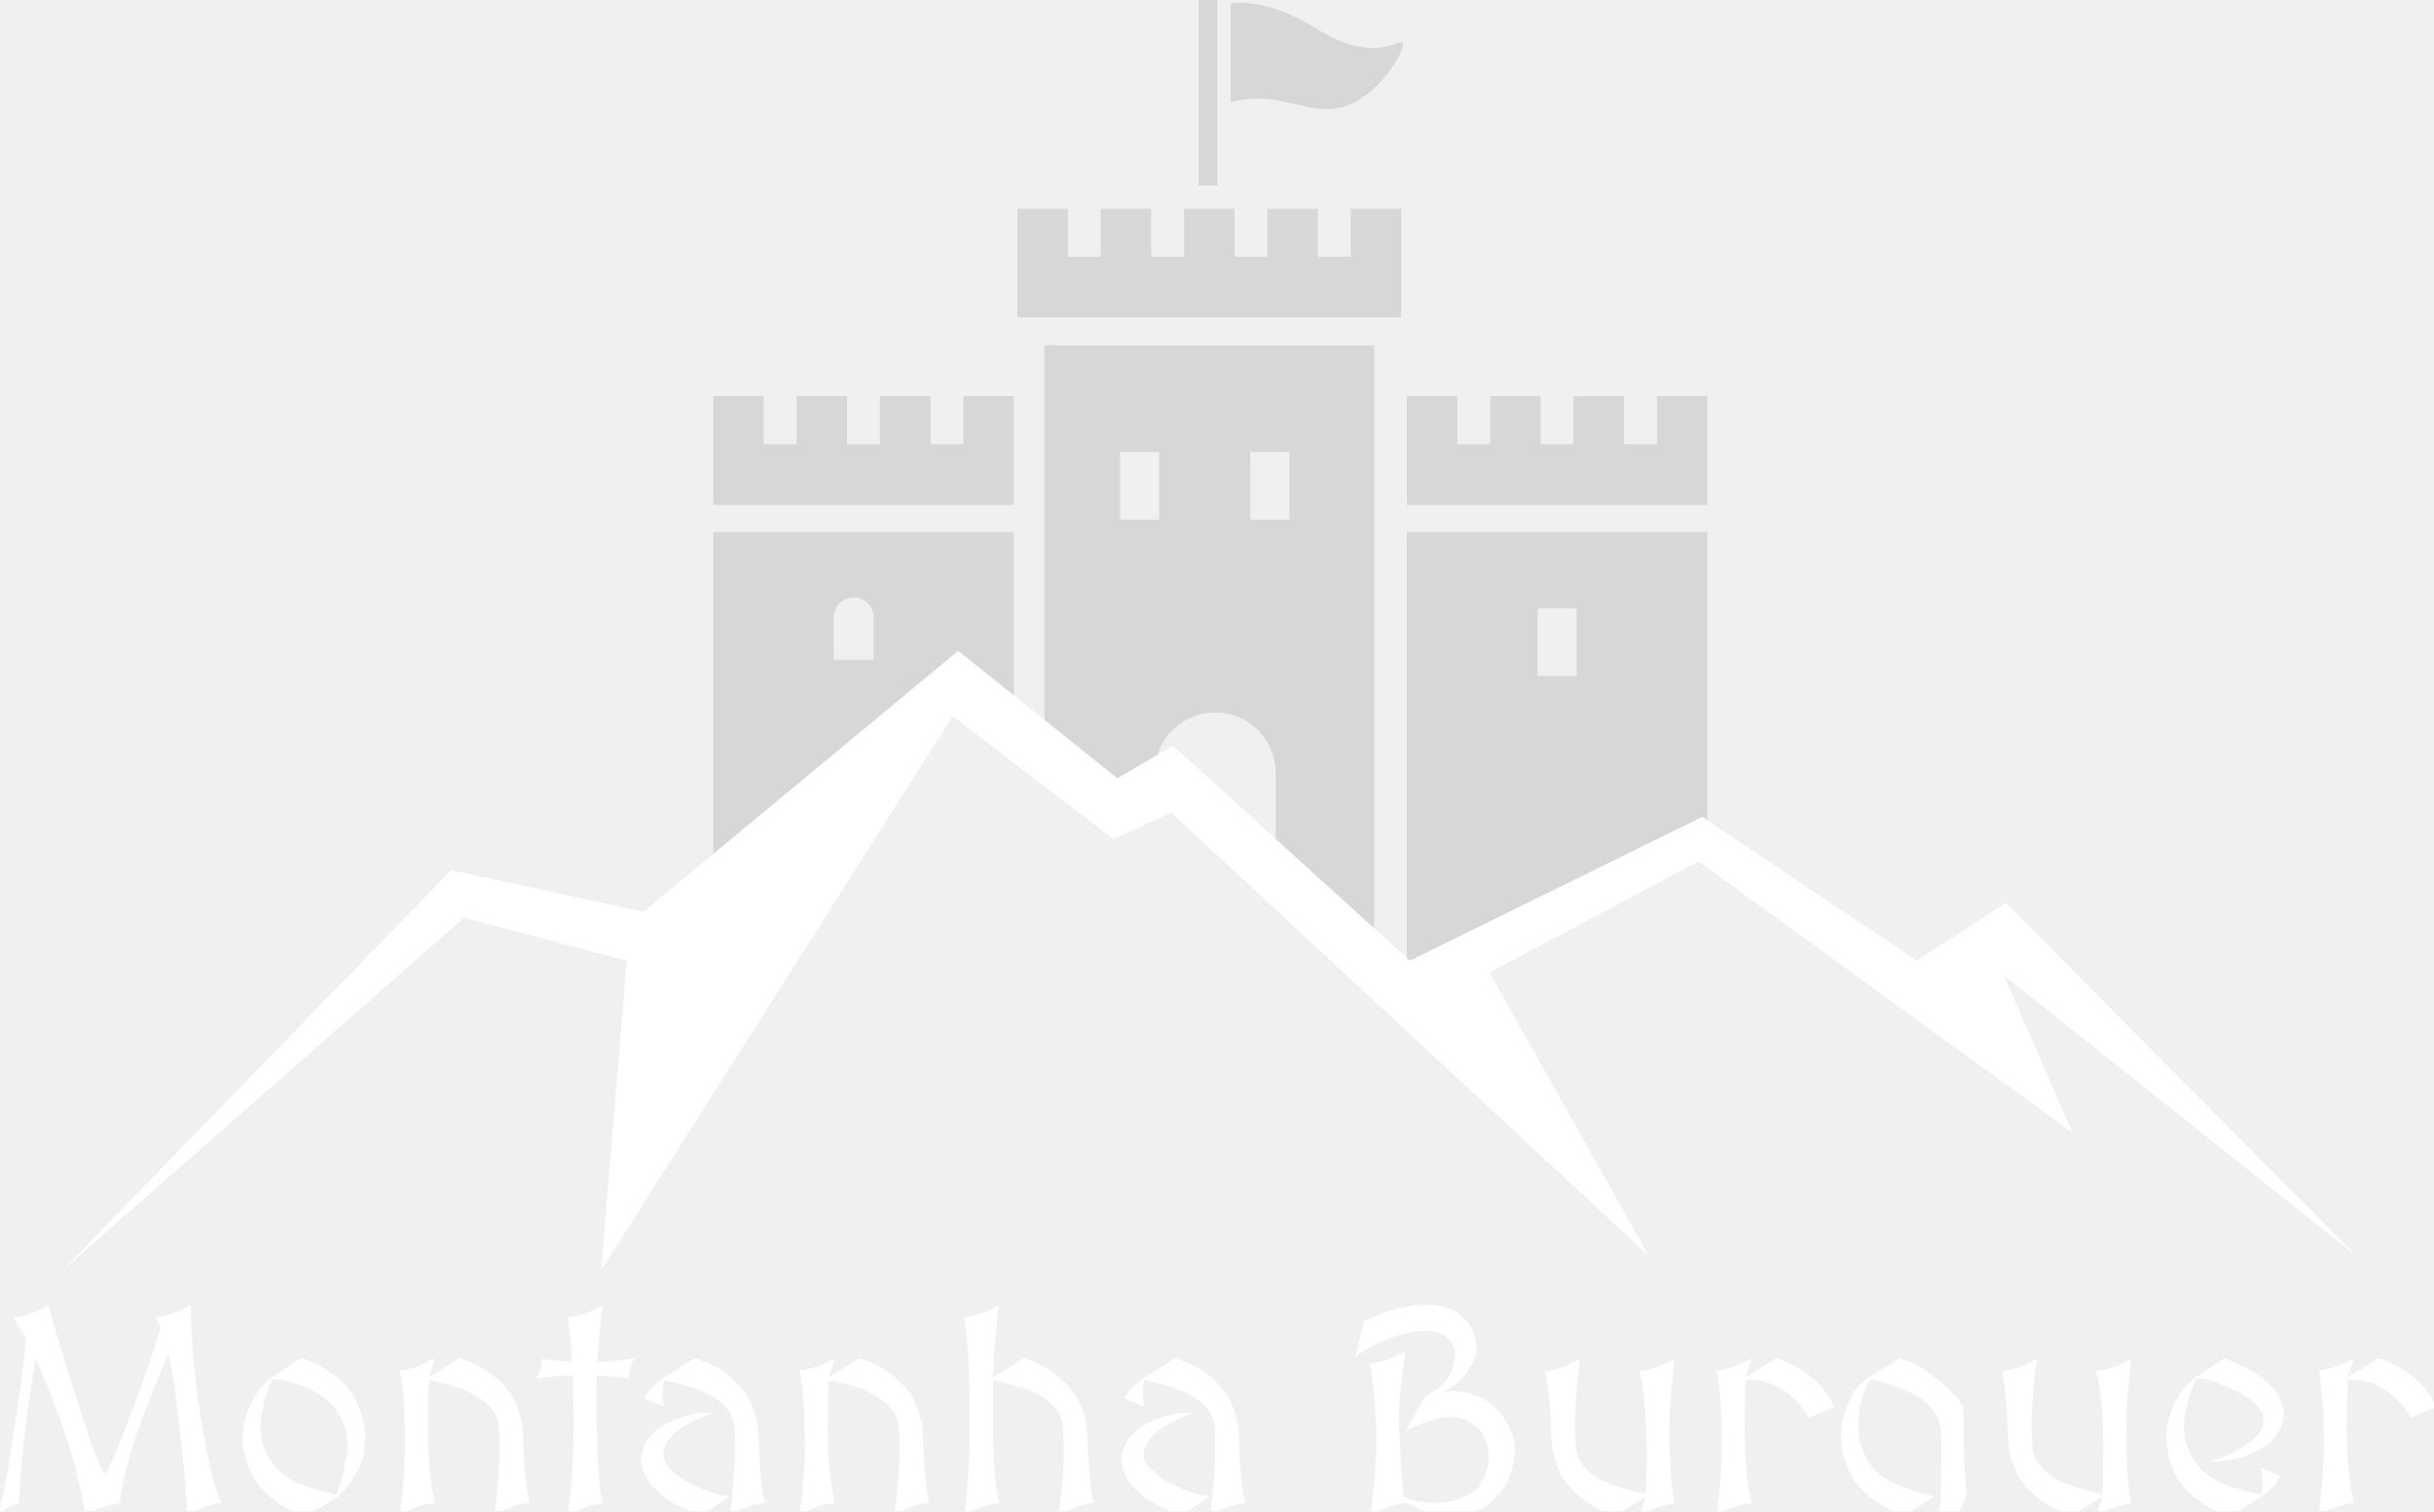
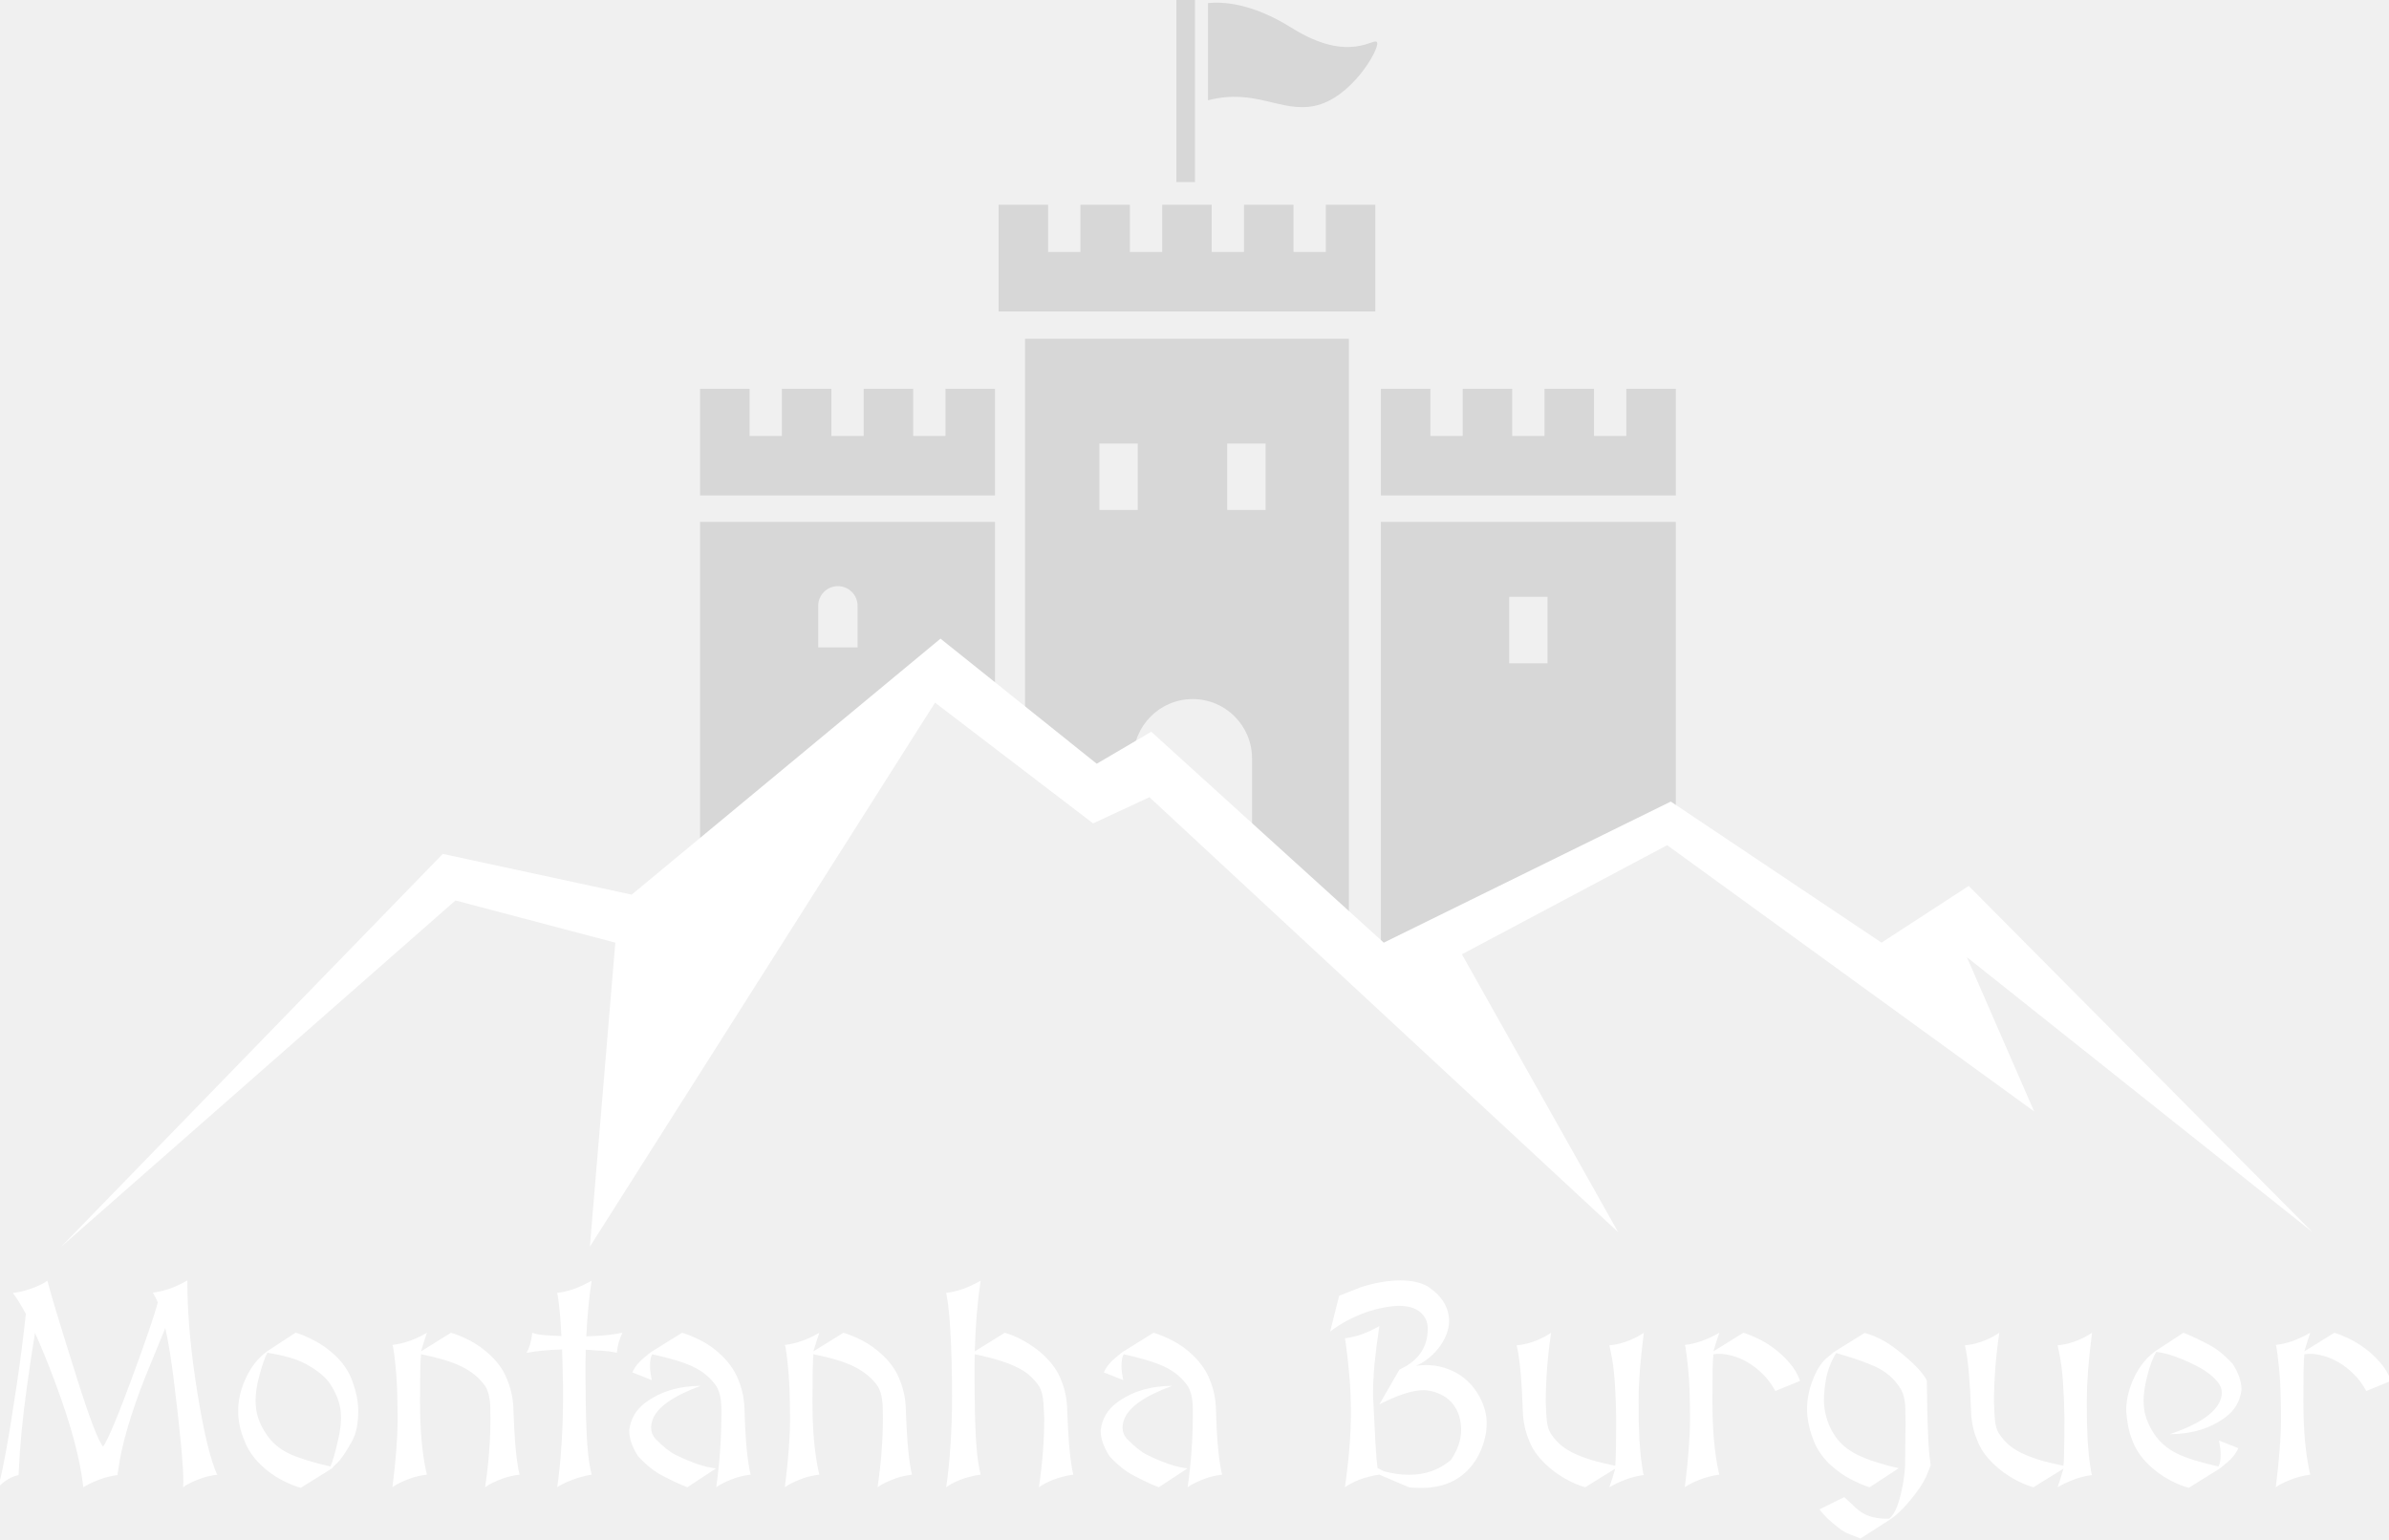
- <svg xmlns="http://www.w3.org/2000/svg" width="546" height="339" viewBox="0 0 546 339" fill="none">
+ <svg xmlns="http://www.w3.org/2000/svg" width="546" height="352" viewBox="0 0 546 352" fill="none">
  <g clip-path="url(#clip0_26_8)">
    <path d="M-0.438 340C0.604 336.521 2.01 328.812 3.781 316.875C4.656 310.979 5.365 305.479 5.906 300.375C4.844 298.375 3.854 296.781 2.938 295.594C4.188 295.448 5.458 295.156 6.75 294.719C8.646 294.073 10 293.427 10.812 292.781V292.844L10.875 292.781L10.844 292.844C11.469 295.385 13.74 302.875 17.656 315.312C20.49 324.271 22.458 329.406 23.562 330.719C24.708 329.073 26.938 323.76 30.25 314.781C33.375 306.302 35.312 300.625 36.062 297.75C35.958 297.458 35.76 297.042 35.469 296.5L34.938 295.5C37.458 295.208 40.01 294.323 42.594 292.844L42.812 292.719V292.75V292.781C42.812 299.469 43.406 306.875 44.594 315C46.031 324.792 47.552 331.792 49.156 336C49.427 336.708 49.615 337.083 49.719 337.125C48.302 337.292 47.031 337.583 45.906 338C44.094 338.667 42.74 339.333 41.844 340C41.885 339.604 41.906 339.115 41.906 338.531C41.865 334.594 41.135 326.917 39.719 315.5C39.135 310.771 38.49 306.802 37.781 303.594L33.125 314.969C29.854 323.26 27.823 330.26 27.031 335.969C26.948 336.573 26.896 336.885 26.875 336.906L26.906 337.219C24.385 337.51 21.833 338.396 19.25 339.875L19.031 340C18.365 333.708 16.25 325.792 12.688 316.25C11 311.729 9.438 307.885 8 304.719C7.417 308.198 6.802 312.292 6.156 317C5.156 324.167 4.531 330.667 4.281 336.5L4.25 337.219C2.667 337.531 1.146 338.417 -0.312 339.875L-0.438 340ZM61.125 309.25L61.094 309.281C60.49 310.406 59.844 312.292 59.156 314.938C58.656 316.833 58.406 318.604 58.406 320.25C58.406 320.896 58.458 321.573 58.562 322.281C58.833 324.115 59.604 325.979 60.875 327.875C62.188 329.854 63.99 331.365 66.281 332.406C68.427 333.385 71.5 334.333 75.5 335.25L75.531 335.219C76.031 334.094 76.625 332.031 77.312 329.031C77.729 327.219 77.938 325.573 77.938 324.094C77.938 323.302 77.885 322.604 77.781 322C77.469 320.167 76.698 318.302 75.469 316.406C74.469 314.865 72.667 313.365 70.062 311.906C68.021 310.76 65.042 309.875 61.125 309.25ZM68.75 340.125C67.5 339.812 66.021 339.208 64.312 338.312C62.625 337.417 61.062 336.281 59.625 334.906C57.792 333.135 56.51 331.208 55.781 329.125C54.885 327 54.438 324.812 54.438 322.562C54.438 322.5 54.438 322.458 54.438 322.438C54.438 320.208 54.948 317.906 55.969 315.531C56.781 313.635 57.812 312.021 59.062 310.688C59.646 310.062 60.271 309.5 60.938 309L67.562 304.656C68.583 304.927 70.073 305.562 72.031 306.562C73.49 307.312 75.042 308.438 76.688 309.938C78.542 311.729 79.844 313.719 80.594 315.906C81.427 318.24 81.854 320.406 81.875 322.406V322.531C81.875 325.406 81.417 327.688 80.5 329.375C79.083 331.979 77.896 333.708 76.938 334.562C76.417 335.021 76.062 335.396 75.875 335.688L68.75 340.125ZM89.688 340C90.479 333.75 90.875 328.562 90.875 324.438C90.875 322.375 90.865 321.25 90.844 321.062C90.802 316.208 90.469 311.844 89.844 307.969L89.688 307.469C92.208 307.177 94.76 306.292 97.344 304.812L97.562 304.688C97.146 305.917 96.698 307.333 96.219 308.938L103.062 304.688C104.25 305 105.719 305.604 107.469 306.5C109.094 307.354 110.656 308.49 112.156 309.906C113.99 311.656 115.281 313.583 116.031 315.688C116.844 317.688 117.281 319.875 117.344 322.25C117.531 328.312 117.917 332.896 118.5 336L118.75 337.125C117.354 337.292 116.083 337.583 114.938 338C113.125 338.667 111.771 339.333 110.875 340C111.688 334.542 112.094 329.26 112.094 324.156C112.073 323.49 112.062 322.896 112.062 322.375C112.062 319.979 111.688 318.167 110.938 316.938C109.688 315.104 107.875 313.594 105.5 312.406C103.417 311.365 100.333 310.427 96.25 309.594H96.219C96.073 311.115 96 314.49 96 319.719V320.812C96 326.667 96.438 331.729 97.312 336L97.562 337.125C96.146 337.292 94.875 337.583 93.75 338C91.938 338.667 90.583 339.333 89.688 340ZM127.344 340C127.802 336.854 128.135 333.542 128.344 330.062C128.573 326.583 128.688 322.896 128.688 319C128.688 318.333 128.688 317.719 128.688 317.156C128.688 316.594 128.677 316.083 128.656 315.625L128.469 308.5C126.969 308.542 125.542 308.625 124.188 308.75C122.854 308.875 121.562 309.052 120.312 309.281C120.604 308.823 120.875 308.208 121.125 307.438C121.354 306.646 121.531 305.729 121.656 304.688L122.156 304.844C122.76 305.031 123.573 305.167 124.594 305.25C125.615 305.312 126.854 305.375 128.312 305.438C128.208 303.5 128.094 301.802 127.969 300.344C127.844 298.885 127.698 297.646 127.531 296.625L127.344 295.562C128.615 295.417 129.875 295.125 131.125 294.688C132.396 294.229 133.76 293.594 135.219 292.781C134.635 296.49 134.229 300.729 134 305.5C135.583 305.458 137.052 305.375 138.406 305.25C139.781 305.104 141.062 304.917 142.25 304.688C141.562 306.104 141.135 307.635 140.969 309.281L140.469 309.156C139.76 308.99 138.854 308.875 137.75 308.812C136.646 308.729 135.354 308.646 133.875 308.562C133.854 309.5 133.833 310.438 133.812 311.375C133.812 312.312 133.812 313.281 133.812 314.281V315.375C133.833 320.396 133.927 324.615 134.094 328.031C134.26 331.448 134.552 334.104 134.969 336L135.219 337.125C134.469 337.229 133.698 337.396 132.906 337.625C132.115 337.833 131.354 338.083 130.625 338.375C129.917 338.646 129.271 338.927 128.688 339.219C128.104 339.51 127.656 339.771 127.344 340ZM144.531 313.75C145.073 312.5 145.99 311.354 147.281 310.312L148.75 309.125L155.875 304.688C157.062 305 158.531 305.604 160.281 306.5C161.948 307.354 163.51 308.49 164.969 309.906C166.802 311.698 168.094 313.625 168.844 315.688C169.656 317.688 170.094 319.875 170.156 322.25C170.302 328.167 170.688 332.75 171.312 336L171.562 337.125C170.146 337.292 168.875 337.583 167.75 338C165.938 338.667 164.583 339.333 163.688 340C164.479 334.375 164.875 328.781 164.875 323.219C164.875 322.948 164.875 322.667 164.875 322.375C164.875 320 164.5 318.188 163.75 316.938C162.438 315 160.625 313.49 158.312 312.406C156.229 311.427 153.146 310.49 149.062 309.594C148.729 310.115 148.562 311.021 148.562 312.312C148.562 313.125 148.698 314.188 148.969 315.5L144.531 313.75ZM157.094 340C155.906 339.583 154.021 338.708 151.438 337.375C149.5 336.375 147.625 334.875 145.812 332.875C144.479 330.792 143.812 328.865 143.812 327.094C143.812 327.052 143.812 327 143.812 326.938C144.125 324.417 145.292 322.375 147.312 320.812C150.729 318.188 155.01 316.854 160.156 316.812C153.802 319.146 150.125 321.75 149.125 324.625C148.917 325.229 148.812 325.812 148.812 326.375C148.812 327.333 149.146 328.188 149.812 328.938C151.604 330.75 153.115 331.958 154.344 332.562C158.115 334.417 161.219 335.458 163.656 335.688L157.094 340ZM179.375 340C180.167 333.75 180.562 328.562 180.562 324.438C180.562 322.375 180.552 321.25 180.531 321.062C180.49 316.208 180.156 311.844 179.531 307.969L179.375 307.469C181.896 307.177 184.448 306.292 187.031 304.812L187.25 304.688C186.833 305.917 186.385 307.333 185.906 308.938L192.75 304.688C193.938 305 195.406 305.604 197.156 306.5C198.781 307.354 200.344 308.49 201.844 309.906C203.677 311.656 204.969 313.583 205.719 315.688C206.531 317.688 206.969 319.875 207.031 322.25C207.219 328.312 207.604 332.896 208.188 336L208.438 337.125C207.042 337.292 205.771 337.583 204.625 338C202.812 338.667 201.458 339.333 200.562 340C201.375 334.542 201.781 329.26 201.781 324.156C201.76 323.49 201.75 322.896 201.75 322.375C201.75 319.979 201.375 318.167 200.625 316.938C199.375 315.104 197.562 313.594 195.188 312.406C193.104 311.365 190.021 310.427 185.938 309.594H185.906C185.76 311.115 185.688 314.49 185.688 319.719V320.812C185.688 326.667 186.125 331.729 187 336L187.25 337.125C185.833 337.292 184.562 337.583 183.438 338C181.625 338.667 180.271 339.333 179.375 340ZM216.25 340C216.708 336.854 217.042 333.542 217.25 330.062C217.479 326.583 217.594 322.896 217.594 319C217.573 313.5 217.458 308.885 217.25 305.156C217.062 301.427 216.792 298.583 216.438 296.625L216.25 295.562C217.5 295.417 218.76 295.125 220.031 294.688C221.302 294.229 222.594 293.635 223.906 292.906L224.125 292.781C223.771 295.115 223.479 297.615 223.25 300.281C223.021 302.948 222.865 305.833 222.781 308.938L229.625 304.688C230.208 304.833 230.875 305.062 231.625 305.375C232.396 305.688 233.198 306.083 234.031 306.562C234.865 307.021 235.708 307.562 236.562 308.188C237.438 308.812 238.25 309.51 239 310.281C239.771 311.031 240.469 311.865 241.094 312.781C241.719 313.677 242.219 314.646 242.594 315.688C243.406 317.688 243.844 319.875 243.906 322.25C244.01 325.292 244.156 327.958 244.344 330.25C244.531 332.521 244.771 334.438 245.062 336L245.312 337.125C244.438 337.229 243.594 337.396 242.781 337.625C241.99 337.833 241.25 338.073 240.562 338.344C239.896 338.615 239.292 338.896 238.75 339.188C238.208 339.479 237.771 339.75 237.438 340C238.25 334.542 238.656 329.26 238.656 324.156C238.615 323.26 238.573 322.458 238.531 321.75C238.51 321.042 238.458 320.406 238.375 319.844C238.312 319.26 238.208 318.74 238.062 318.281C237.938 317.802 237.75 317.354 237.5 316.938C236.896 316.042 236.198 315.24 235.406 314.531C234.635 313.823 233.677 313.188 232.531 312.625C231.385 312.042 230.021 311.51 228.438 311.031C226.875 310.531 225 310.052 222.812 309.594H222.781C222.76 310.365 222.74 311.146 222.719 311.938C222.719 312.708 222.719 313.49 222.719 314.281V315.375C222.74 320.396 222.833 324.615 223 328.031C223.167 331.448 223.458 334.104 223.875 336L224.125 337.125C223.229 337.229 222.375 337.396 221.562 337.625C220.771 337.833 220.031 338.073 219.344 338.344C218.677 338.615 218.073 338.896 217.531 339.188C217.01 339.479 216.583 339.75 216.25 340ZM252.281 313.75C252.823 312.5 253.74 311.354 255.031 310.312L256.5 309.125L263.625 304.688C264.812 305 266.281 305.604 268.031 306.5C269.698 307.354 271.26 308.49 272.719 309.906C274.552 311.698 275.844 313.625 276.594 315.688C277.406 317.688 277.844 319.875 277.906 322.25C278.052 328.167 278.438 332.75 279.062 336L279.312 337.125C277.896 337.292 276.625 337.583 275.5 338C273.688 338.667 272.333 339.333 271.438 340C272.229 334.375 272.625 328.781 272.625 323.219C272.625 322.948 272.625 322.667 272.625 322.375C272.625 320 272.25 318.188 271.5 316.938C270.188 315 268.375 313.49 266.062 312.406C263.979 311.427 260.896 310.49 256.812 309.594C256.479 310.115 256.312 311.021 256.312 312.312C256.312 313.125 256.448 314.188 256.719 315.5L252.281 313.75ZM264.844 340C263.656 339.583 261.771 338.708 259.188 337.375C257.25 336.375 255.375 334.875 253.562 332.875C252.229 330.792 251.562 328.865 251.562 327.094C251.562 327.052 251.562 327 251.562 326.938C251.875 324.417 253.042 322.375 255.062 320.812C258.479 318.188 262.76 316.854 267.906 316.812C261.552 319.146 257.875 321.75 256.875 324.625C256.667 325.229 256.562 325.812 256.562 326.375C256.562 327.333 256.896 328.188 257.562 328.938C259.354 330.75 260.865 331.958 262.094 332.562C265.865 334.417 268.969 335.458 271.406 335.688L264.844 340ZM307.375 340C307.833 336.812 308.177 333.802 308.406 330.969C308.635 328.135 308.75 325.458 308.75 322.938C308.75 319.875 308.625 317.01 308.375 314.344C308.146 311.677 307.875 309.229 307.562 307L307.375 305.938C308.646 305.792 309.906 305.5 311.156 305.062C312.427 304.604 313.719 304.01 315.031 303.281L315.25 303.156C314.771 306.323 314.406 309.167 314.156 311.688C313.927 314.188 313.812 316.417 313.812 318.375C313.812 318.646 313.812 318.906 313.812 319.156C313.812 319.406 313.823 319.646 313.844 319.875C314.052 324.25 314.229 327.74 314.375 330.344C314.542 332.948 314.698 334.708 314.844 335.625L316.281 336.344C318.344 336.885 320.26 337.156 322.031 337.156C323.885 337.156 325.604 336.875 327.188 336.312C328.771 335.75 330.229 334.917 331.562 333.812C332.375 332.625 332.969 331.469 333.344 330.344C333.74 329.198 333.938 328.062 333.938 326.938C333.938 324.583 333.333 322.625 332.125 321.062C330.917 319.5 329.167 318.469 326.875 317.969C326.354 317.865 325.844 317.812 325.344 317.812C322.844 317.812 319.479 318.896 315.25 321.062L319.844 313.094C324.156 311.135 326.312 308.01 326.312 303.719C326.312 302.219 325.75 300.979 324.625 300C323.521 299.021 321.865 298.531 319.656 298.531C318.615 298.552 317.458 298.688 316.188 298.938C314.917 299.167 313.594 299.521 312.219 300C310.865 300.479 309.479 301.083 308.062 301.812C306.667 302.542 305.312 303.406 304 304.406L306.062 296.219C307.562 295.615 308.729 295.156 309.562 294.844C310.396 294.51 310.927 294.302 311.156 294.219C312.656 293.74 314.146 293.375 315.625 293.125C317.104 292.854 318.562 292.719 320 292.719C321.458 292.719 322.729 292.854 323.812 293.125C324.896 293.396 325.802 293.771 326.531 294.25C328.094 295.312 329.26 296.5 330.031 297.812C330.802 299.125 331.188 300.531 331.188 302.031C331.167 303.198 330.917 304.323 330.438 305.406C329.979 306.469 329.385 307.448 328.656 308.344C327.927 309.24 327.115 310.031 326.219 310.719C325.344 311.385 324.479 311.885 323.625 312.219C323.979 312.177 324.333 312.146 324.688 312.125C325.042 312.083 325.385 312.062 325.719 312.062C327.323 312.062 328.781 312.271 330.094 312.688C331.427 313.104 332.615 313.656 333.656 314.344C334.698 315.031 335.604 315.833 336.375 316.75C337.146 317.646 337.781 318.583 338.281 319.562C338.781 320.542 339.156 321.521 339.406 322.5C339.656 323.479 339.781 324.396 339.781 325.25C339.781 326.312 339.688 327.281 339.5 328.156C339.312 329.031 339.135 329.708 338.969 330.188C338.365 332 337.562 333.542 336.562 334.812C335.583 336.083 334.479 337.115 333.25 337.906C332.042 338.698 330.729 339.271 329.312 339.625C327.917 339.979 326.49 340.156 325.031 340.156C324.156 340.156 323.448 340.135 322.906 340.094C322.365 340.052 322.062 340.021 322 340L315.25 337.125C314.375 337.229 313.531 337.396 312.719 337.625C311.927 337.833 311.188 338.073 310.5 338.344C309.833 338.615 309.229 338.896 308.688 339.188C308.146 339.479 307.708 339.75 307.375 340ZM346.625 307.562C347.5 307.479 348.333 307.333 349.125 307.125C349.938 306.896 350.677 306.646 351.344 306.375C352.031 306.083 352.635 305.792 353.156 305.5C353.698 305.208 354.146 304.938 354.5 304.688C353.688 310.167 353.281 315.448 353.281 320.531C353.323 321.427 353.354 322.229 353.375 322.938C353.417 323.646 353.469 324.292 353.531 324.875C353.594 325.438 353.698 325.958 353.844 326.438C353.99 326.896 354.188 327.333 354.438 327.75C355.042 328.646 355.729 329.448 356.5 330.156C357.292 330.865 358.26 331.51 359.406 332.094C360.552 332.656 361.906 333.188 363.469 333.688C365.052 334.167 366.948 334.635 369.156 335.094C369.24 334.323 369.292 333.104 369.312 331.438C369.354 329.75 369.375 327.594 369.375 324.969V323.875C369.333 320.958 369.219 318.24 369.031 315.719C368.865 313.177 368.542 310.833 368.062 308.688L367.812 307.562C368.688 307.479 369.521 307.333 370.312 307.125C371.125 306.896 371.865 306.646 372.531 306.375C373.219 306.083 373.823 305.792 374.344 305.5C374.885 305.208 375.333 304.938 375.688 304.688C375.292 307.833 374.99 310.698 374.781 313.281C374.594 315.844 374.5 318.167 374.5 320.25C374.5 321.958 374.51 323.542 374.531 325C374.573 326.458 374.625 327.854 374.688 329.188C374.771 330.5 374.875 331.771 375 333C375.146 334.229 375.323 335.469 375.531 336.719L375.688 337.219C374.417 337.365 373.146 337.667 371.875 338.125C370.625 338.562 369.344 339.146 368.031 339.875L367.812 340C368.021 339.396 368.24 338.74 368.469 338.031C368.698 337.302 368.927 336.542 369.156 335.75L362.312 340C361.438 339.771 360.375 339.365 359.125 338.781C357.875 338.177 356.615 337.417 355.344 336.5C354.073 335.562 352.896 334.469 351.812 333.219C350.729 331.969 349.906 330.562 349.344 329C348.531 327 348.094 324.812 348.031 322.438C347.927 319.396 347.781 316.74 347.594 314.469C347.406 312.177 347.167 310.25 346.875 308.688L346.625 307.562ZM385.062 340C385.458 336.854 385.75 334 385.938 331.438C386.146 328.854 386.25 326.521 386.25 324.438C386.25 322.75 386.229 321.177 386.188 319.719C386.167 318.24 386.115 316.844 386.031 315.531C385.948 314.198 385.833 312.917 385.688 311.688C385.562 310.458 385.406 309.219 385.219 307.969L385.062 307.469C386.333 307.323 387.594 307.031 388.844 306.594C390.115 306.135 391.406 305.542 392.719 304.812L392.938 304.688C392.729 305.292 392.51 305.958 392.281 306.688C392.052 307.396 391.823 308.146 391.594 308.938L398.438 304.688C399.271 304.917 400.302 305.323 401.531 305.906C402.781 306.469 404.042 307.219 405.312 308.156C406.583 309.073 407.771 310.167 408.875 311.438C410 312.688 410.844 314.104 411.406 315.688L405.75 318C404.896 316.438 403.917 315.125 402.812 314.062C401.708 312.979 400.573 312.104 399.406 311.438C398.24 310.75 397.094 310.26 395.969 309.969C394.844 309.656 393.833 309.5 392.938 309.5C392.5 309.5 392.062 309.531 391.625 309.594H391.594C391.51 310.365 391.448 311.594 391.406 313.281C391.385 314.948 391.375 317.094 391.375 319.719V320.812C391.375 326.667 391.812 331.729 392.688 336L392.938 337.125C392.125 337.229 391.323 337.385 390.531 337.594C389.74 337.802 388.99 338.052 388.281 338.344C387.594 338.615 386.969 338.896 386.406 339.188C385.844 339.479 385.396 339.75 385.062 340ZM440.281 337.406C439.49 339.198 438.062 341.281 436 343.656C434.625 345.24 433.344 346.438 432.156 347.25L425.219 351.719C423.26 350.969 422.146 350.521 421.875 350.375C420.75 349.771 419.344 348.688 417.656 347.125C416.99 346.458 416.385 345.771 415.844 345.062L421.5 342.25L424.25 344.812C425.938 346.396 428.219 347.188 431.094 347.188C431.302 347.188 431.521 347.188 431.75 347.188L431.812 347.156C433.146 346.094 434.188 343.406 434.938 339.094C435.229 337.385 435.385 335.948 435.406 334.781C435.469 330.406 435.5 327.448 435.5 325.906C435.5 325.552 435.5 325.25 435.5 325C435.479 323.729 435.469 322.885 435.469 322.469C435.469 320.052 434.99 318.219 434.031 316.969C432.698 314.99 430.896 313.479 428.625 312.438C426.458 311.438 423.458 310.396 419.625 309.312C418.458 311.312 417.698 313.281 417.344 315.219C417.01 317.052 416.844 318.74 416.844 320.281C416.844 321.01 416.927 321.802 417.094 322.656C417.51 324.781 418.281 326.656 419.406 328.281C420.594 330.073 422.344 331.531 424.656 332.656C426.906 333.74 430 334.74 433.938 335.656L427.312 340C426.333 339.75 424.844 339.115 422.844 338.094C421.406 337.365 419.844 336.24 418.156 334.719C416.323 332.927 415.031 330.938 414.281 328.75C413.427 326.417 413 324.208 413 322.125C413 319.854 413.458 317.573 414.375 315.281C415.354 312.823 416.542 311.094 417.938 310.094L419.031 309.156L426.156 304.719C427.594 305.094 429.073 305.708 430.594 306.562C431.948 307.333 433.5 308.458 435.25 309.938C437.917 312.188 439.625 314.083 440.375 315.625L440.469 322.281C440.615 327.76 440.781 331.24 440.969 332.719C441.156 334.198 441.25 334.958 441.25 335L440.281 337.406ZM449.062 307.562C449.938 307.479 450.771 307.333 451.562 307.125C452.375 306.896 453.115 306.646 453.781 306.375C454.469 306.083 455.073 305.792 455.594 305.5C456.135 305.208 456.583 304.938 456.938 304.688C456.125 310.167 455.719 315.448 455.719 320.531C455.76 321.427 455.792 322.229 455.812 322.938C455.854 323.646 455.906 324.292 455.969 324.875C456.031 325.438 456.135 325.958 456.281 326.438C456.427 326.896 456.625 327.333 456.875 327.75C457.479 328.646 458.167 329.448 458.938 330.156C459.729 330.865 460.698 331.51 461.844 332.094C462.99 332.656 464.344 333.188 465.906 333.688C467.49 334.167 469.385 334.635 471.594 335.094C471.677 334.323 471.729 333.104 471.75 331.438C471.792 329.75 471.812 327.594 471.812 324.969V323.875C471.771 320.958 471.656 318.24 471.469 315.719C471.302 313.177 470.979 310.833 470.5 308.688L470.25 307.562C471.125 307.479 471.958 307.333 472.75 307.125C473.562 306.896 474.302 306.646 474.969 306.375C475.656 306.083 476.26 305.792 476.781 305.5C477.323 305.208 477.771 304.938 478.125 304.688C477.729 307.833 477.427 310.698 477.219 313.281C477.031 315.844 476.938 318.167 476.938 320.25C476.938 321.958 476.948 323.542 476.969 325C477.01 326.458 477.062 327.854 477.125 329.188C477.208 330.5 477.312 331.771 477.438 333C477.583 334.229 477.76 335.469 477.969 336.719L478.125 337.219C476.854 337.365 475.583 337.667 474.312 338.125C473.062 338.562 471.781 339.146 470.469 339.875L470.25 340C470.458 339.396 470.677 338.74 470.906 338.031C471.135 337.302 471.365 336.542 471.594 335.75L464.75 340C463.875 339.771 462.812 339.365 461.562 338.781C460.312 338.177 459.052 337.417 457.781 336.5C456.51 335.562 455.333 334.469 454.25 333.219C453.167 331.969 452.344 330.562 451.781 329C450.969 327 450.531 324.812 450.469 322.438C450.365 319.396 450.219 316.74 450.031 314.469C449.844 312.177 449.604 310.25 449.312 308.688L449.062 307.562ZM500.25 340.125C499.021 339.833 497.542 339.229 495.812 338.312C494.083 337.375 492.521 336.24 491.125 334.906C489.292 333.135 488.01 331.208 487.281 329.125C486.573 327.396 486.125 325.208 485.938 322.562V322.438C485.938 320.208 486.448 317.906 487.469 315.531C488.24 313.719 489.271 312.104 490.562 310.688C491.104 310.104 491.729 309.542 492.438 309L499 304.688C500.104 305.062 501.99 305.938 504.656 307.312C506.594 308.312 508.469 309.812 510.281 311.812C511.615 313.896 512.281 315.823 512.281 317.594C512.281 317.635 512.281 317.688 512.281 317.75C511.969 320.292 510.802 322.333 508.781 323.875C505.344 326.5 501.062 327.833 495.938 327.875C502.396 325.667 506.219 323.115 507.406 320.219C507.656 319.615 507.781 319.021 507.781 318.438C507.781 318.417 507.781 318.396 507.781 318.375C507.781 318.354 507.781 318.333 507.781 318.312C507.781 317.438 507.417 316.583 506.688 315.75C505.542 314.396 503.896 313.188 501.75 312.125C498.083 310.312 495.104 309.292 492.812 309.062C492.021 310.354 491.302 312.312 490.656 314.938C490.156 316.979 489.906 318.75 489.906 320.25C489.906 320.958 489.958 321.635 490.062 322.281C490.354 324.135 491.125 326 492.375 327.875C493.667 329.792 495.469 331.302 497.781 332.406C499.781 333.365 502.854 334.312 507 335.25L507.031 335.219C507.365 334.698 507.531 333.792 507.531 332.5C507.531 331.688 507.396 330.625 507.125 329.312L511.562 331.062C511 332.333 510.083 333.479 508.812 334.5C507.854 335.271 507.375 335.667 507.375 335.688L500.25 340.125ZM520.125 340C520.521 336.854 520.812 334 521 331.438C521.208 328.854 521.312 326.521 521.312 324.438C521.312 322.75 521.292 321.177 521.25 319.719C521.229 318.24 521.177 316.844 521.094 315.531C521.01 314.198 520.896 312.917 520.75 311.688C520.625 310.458 520.469 309.219 520.281 307.969L520.125 307.469C521.396 307.323 522.656 307.031 523.906 306.594C525.177 306.135 526.469 305.542 527.781 304.812L528 304.688C527.792 305.292 527.573 305.958 527.344 306.688C527.115 307.396 526.885 308.146 526.656 308.938L533.5 304.688C534.333 304.917 535.365 305.323 536.594 305.906C537.844 306.469 539.104 307.219 540.375 308.156C541.646 309.073 542.833 310.167 543.938 311.438C545.062 312.688 545.906 314.104 546.469 315.688L540.812 318C539.958 316.438 538.979 315.125 537.875 314.062C536.771 312.979 535.635 312.104 534.469 311.438C533.302 310.75 532.156 310.26 531.031 309.969C529.906 309.656 528.896 309.5 528 309.5C527.562 309.5 527.125 309.531 526.688 309.594H526.656C526.573 310.365 526.51 311.594 526.469 313.281C526.448 314.948 526.438 317.094 526.438 319.719V320.812C526.438 326.667 526.875 331.729 527.75 336L528 337.125C527.188 337.229 526.385 337.385 525.594 337.594C524.802 337.802 524.052 338.052 523.344 338.344C522.656 338.615 522.031 338.896 521.469 339.188C520.906 339.479 520.458 339.75 520.125 340Z" fill="white" />
    <path d="M273.111 0H268.862V41.623H273.111V0Z" fill="#D7D7D7" />
    <path d="M295.22 6.375C286.284 0.772 279.602 0.341 276.085 0.699V22.925C286.97 20.114 292.667 25.792 300.401 24.218C308.774 22.52 315.153 11.474 314.753 9.773C314.356 8.072 308.775 14.872 295.22 6.375Z" fill="#D7D7D7" />
    <path d="M303.015 57.592H295.628V46.814H284.316V57.592H276.933V46.814H265.619V57.592H258.236V46.814H246.925V57.592H239.54V46.814H228.229V71.208H234.274H239.54H246.925H258.236H265.619H276.933H284.316H295.628H303.015H308.28H314.324V46.814H303.015V57.592Z" fill="#D7D7D7" />
    <path d="M234.274 168.5L246 178L259.029 173.379C259.029 165.886 265.101 159.816 272.59 159.816C280.079 159.816 286.151 165.886 286.151 173.379V198.375L308.281 218.5V77.442H234.274V137.908V168.5ZM280.477 101.394H289.241V116.585H280.477V101.394ZM251.266 101.394H260.029V116.585H251.266V101.394Z" fill="#D7D7D7" />
    <path d="M227.399 119.31V158.842H212.5L183.5 193.5L160 205.5V119.31H227.399ZM191.5 134C189.015 134 187 136.015 187 138.5V148H196V138.5C196 136.015 193.985 134 191.5 134Z" fill="#D7D7D7" />
    <path d="M216.09 99.66H208.705V88.882H197.393V99.66H190.008V88.882H178.696V99.66H171.312V88.882H160V99.66V113.273H171.312H178.696H190.008H197.393H208.705H216.09H221.356H227.399V88.882H216.09V99.66Z" fill="#D7D7D7" />
    <path d="M315.601 221.5L361 198.5L383 184.5V166.188V119.309H315.601V221.5ZM344.918 136.449H353.682V151.64H344.918V136.449Z" fill="#D7D7D7" />
    <path d="M371.689 88.882V99.66H364.304V88.882H352.992V99.66H345.608V88.882H334.297V99.66H326.91V88.882H315.601V99.66V113.273H326.91H334.297H345.608H352.992H364.304H371.689H376.957H383V88.882H371.689Z" fill="#D7D7D7" />
    <path d="M14 285L101.187 195.216L144.366 204.527L214.949 146L250.655 174.599L263.112 167.283L316.258 215.5L381.856 183.245L430.018 215.5L449.946 202.532L528.5 281.674L449.532 218.826L464.893 254.074L381.026 193.22L334.111 218.161L369.817 281.674L262.697 182.246L249.825 188.233L213.701 160.632L134.816 285L140.629 215.5L104.093 205.857L14 285Z" fill="white" />
  </g>
  <defs>
    <clipPath id="clip0_26_8">
-       <rect width="546" height="339" fill="white" />
+       <rect width="546" height="352" fill="white" />
    </clipPath>
  </defs>
</svg>
